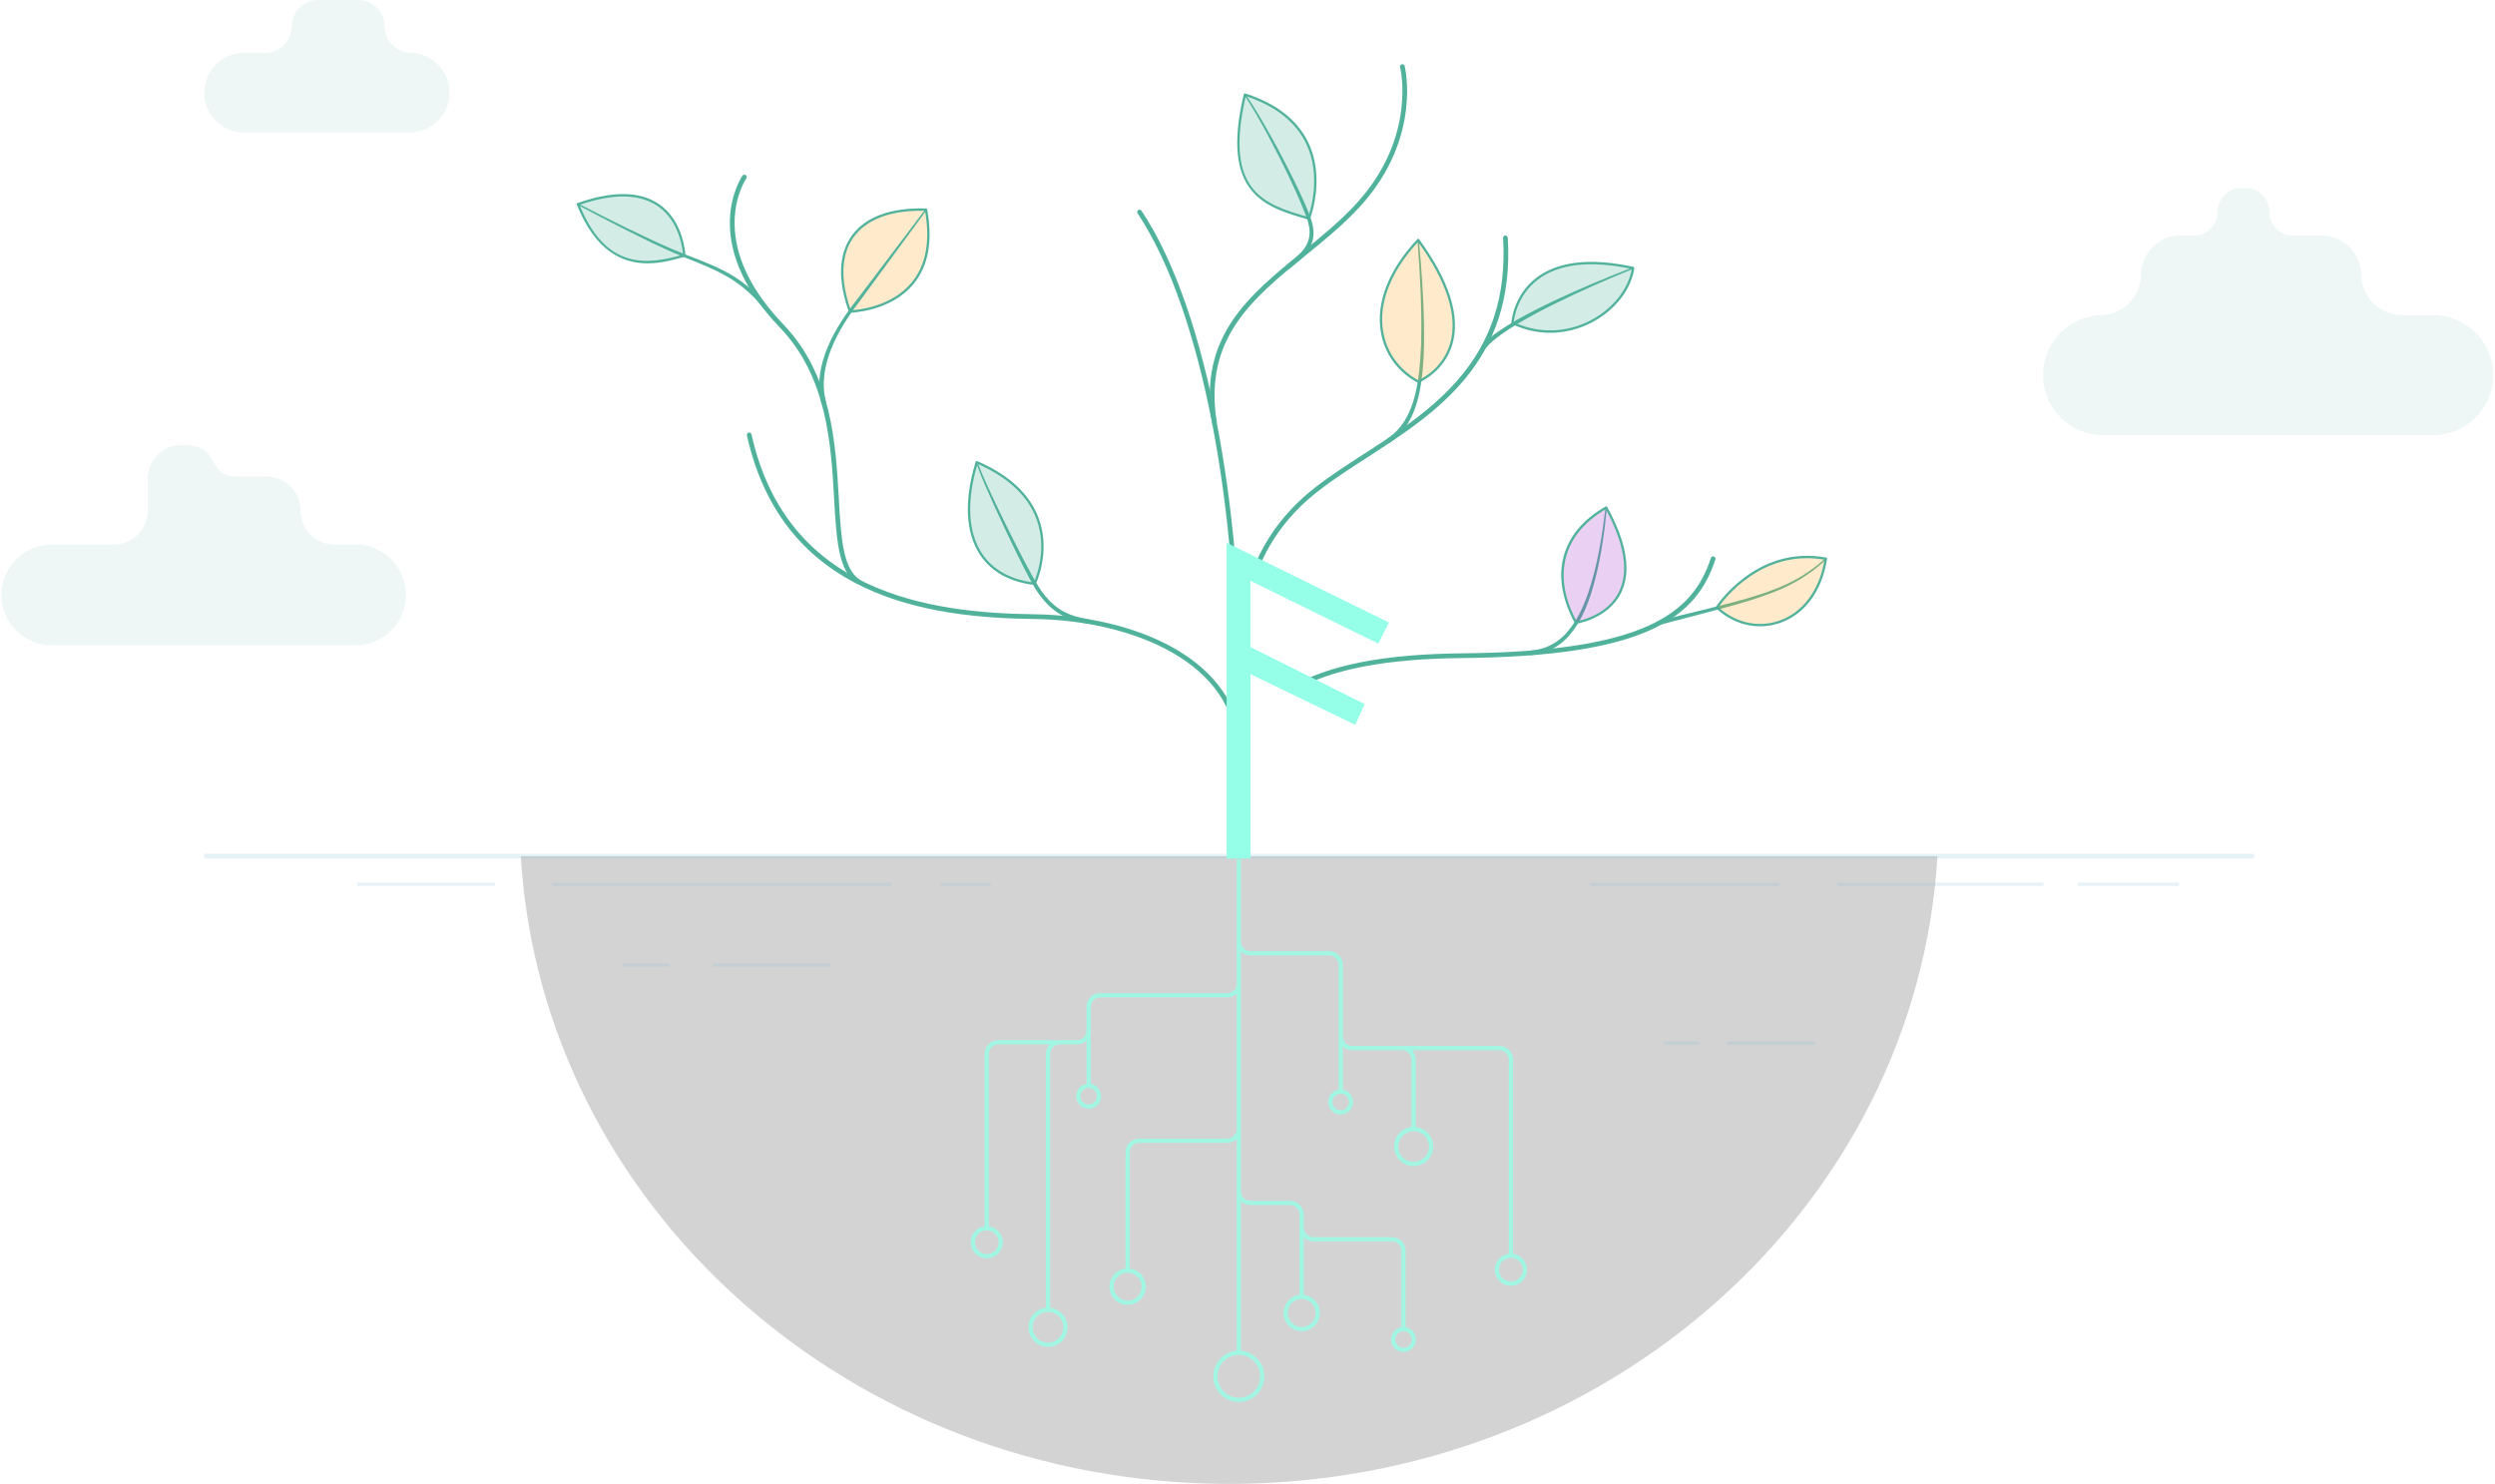
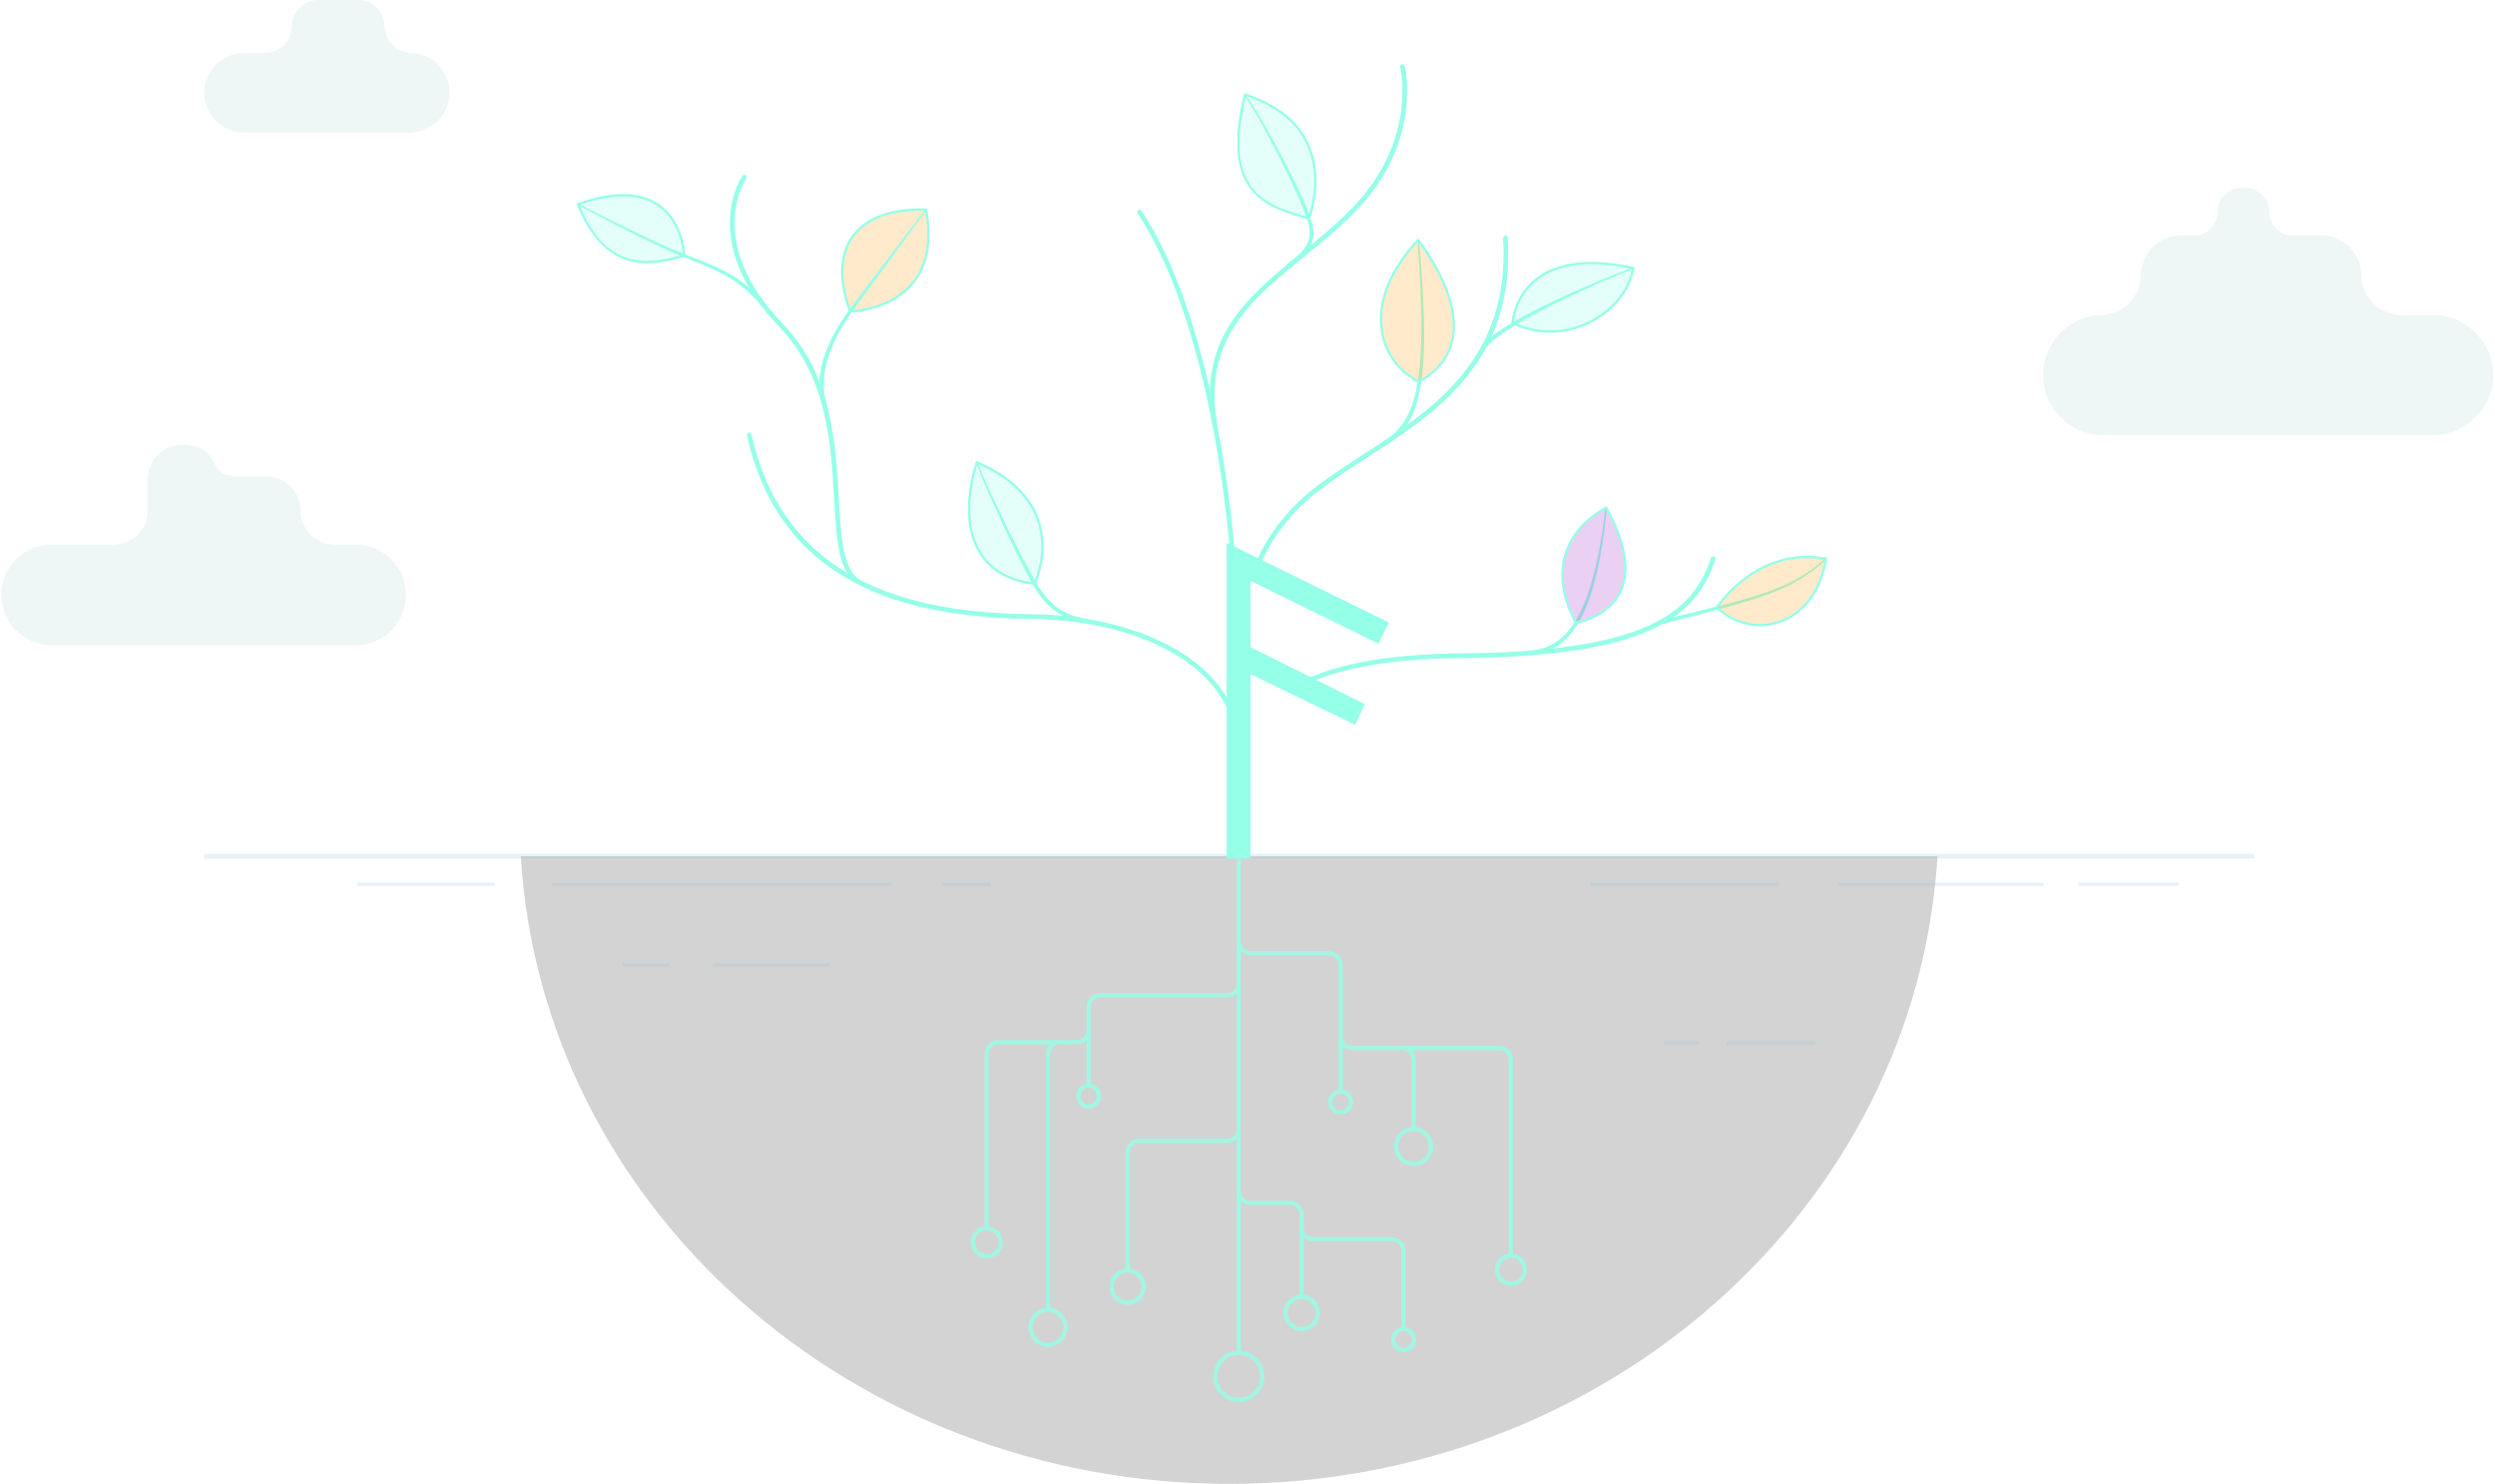
<svg xmlns="http://www.w3.org/2000/svg" width="1182" height="703" viewBox="0 0 1182 703" fill="none">
-   <path opacity="0.2" d="M246.724 405.645C256.688 571.435 403.108 703 582.296 703C761.483 703 907.902 571.437 917.868 405.645H246.724Z" fill="#222221" />
-   <path opacity="0.1" d="M168.567 257.993H158.463C149.591 257.993 142.401 250.781 142.401 241.887C142.401 232.993 135.209 225.781 126.339 225.781H112.421C96.499 225.781 106.276 210.796 86.035 210.796C77.165 210.796 69.973 218.006 69.973 226.902V241.887C69.973 250.783 62.781 257.993 53.911 257.993H24.432C11.306 257.993 0.663 268.664 0.663 281.827C0.663 294.991 11.306 305.662 24.432 305.662H168.566C181.693 305.662 192.335 294.99 192.335 281.827C192.337 268.664 181.694 257.993 168.567 257.993Z" fill="#51B29C" />
-   <path opacity="0.1" d="M1152.76 149.242H1137.85C1127.23 149.242 1118.62 140.61 1118.62 129.961L1118.6 129.98C1118.37 119.805 1110.02 111.546 1099.82 111.546H1084.34C1079.06 110.45 1075.09 105.761 1075.09 100.142L1075.07 100.153C1074.94 94.004 1069.89 89.014 1063.73 89.014H1061.93C1055.77 89.014 1050.72 94.004 1050.59 100.153L1050.58 100.142C1050.58 105.763 1046.61 110.45 1041.33 111.546H1033.08C1022.88 111.546 1014.53 119.805 1014.31 129.98L1014.28 129.961C1014.28 140.61 1005.68 149.242 995.057 149.242H996.256C980.645 149.242 967.87 162.05 967.87 177.706C967.87 193.36 980.645 206.17 996.256 206.17H1152.76C1168.37 206.17 1181.15 193.361 1181.15 177.706C1181.14 162.05 1168.37 149.242 1152.76 149.242Z" fill="#51B29C" />
-   <path opacity="0.1" d="M115.577 25.009H125.471C132.516 25.009 138.227 19.282 138.227 12.217L138.241 12.23C138.389 5.478 143.93 0 150.696 0H169.74C176.506 0 182.048 5.478 182.197 12.23L182.211 12.217C182.211 19.282 187.922 25.009 194.967 25.009H194.172C204.529 25.009 213.003 33.506 213.003 43.892C213.003 54.278 204.529 62.775 194.172 62.775H115.577C105.22 62.775 96.746 54.278 96.746 43.892C96.746 33.506 105.22 25.009 115.577 25.009Z" fill="#51B29C" />
-   <path d="M587.046 406.766C586.427 406.766 585.927 406.265 585.927 405.645V356.485C585.927 313.837 536.086 293.81 489.777 293.252C439.602 292.647 370.92 282.975 353.853 206.297C353.719 205.693 354.098 205.093 354.7 204.959C355.303 204.818 355.9 205.204 356.034 205.808C372.755 280.935 440.387 290.414 489.803 291.011C537.176 291.581 588.164 312.315 588.164 356.485V405.645C588.164 406.265 587.662 406.766 587.046 406.766Z" fill="#51B29C" />
-   <path d="M406.576 276.62C406.362 276.62 406.146 276.559 405.953 276.429C397.099 270.46 396.243 255.361 395.156 236.244C393.696 210.522 391.877 178.512 369.485 155.204C330.209 114.324 351.534 83.528 351.753 83.223C352.114 82.722 352.809 82.608 353.311 82.968C353.811 83.329 353.926 84.028 353.568 84.531C353.36 84.823 333.171 114.176 371.093 153.649C394.062 177.556 395.905 210.027 397.386 236.118C398.437 254.613 399.266 269.222 407.199 274.569C407.712 274.914 407.848 275.611 407.502 276.124C407.289 276.446 406.936 276.62 406.576 276.62Z" fill="#51B29C" />
-   <path d="M714.309 112.627C714.273 112.008 713.73 111.554 713.126 111.575C712.51 111.613 712.041 112.143 712.079 112.761C715.542 170.255 678.741 194.024 646.272 214.993C637.923 220.386 630.038 225.479 623.001 230.979C607.237 243.304 597.992 257.498 592.592 272.488C593.417 272.527 594.175 272.671 594.86 272.91C600.162 258.378 609.16 244.644 624.376 232.749C631.333 227.309 639.18 222.241 647.483 216.879C680.466 195.577 717.853 171.431 714.309 112.627Z" fill="#51B29C" />
-   <path d="M811.926 263.638C811.332 263.445 810.709 263.77 810.518 264.359C801.935 290.897 778.618 308.731 692.726 309.517C655.519 309.857 628.897 315.111 611.558 325.543C612.264 325.959 612.867 326.487 613.367 327.091C630.359 317.123 656.395 312.091 692.747 311.757C779.973 310.96 803.761 292.508 812.642 265.05C812.835 264.46 812.513 263.829 811.926 263.638Z" fill="#51B29C" />
-   <path d="M586.435 320.895H586.432C585.814 320.893 585.316 320.39 585.317 319.772C585.53 245.945 571.266 149.689 538.925 101.067C538.583 100.553 538.722 99.856 539.234 99.514C539.747 99.173 540.444 99.309 540.783 99.824C573.384 148.837 587.765 245.611 587.552 319.778C587.552 320.395 587.052 320.895 586.435 320.895Z" fill="#51B29C" />
-   <path d="M575.34 201.239C574.801 201.239 574.326 200.847 574.238 200.296C567.669 159.416 591.585 139.998 616.906 119.44C625.947 112.098 635.296 104.509 643.093 95.867C671.329 64.572 663.38 32.153 663.298 31.83C663.142 31.231 663.502 30.619 664.1 30.464C664.686 30.306 665.306 30.665 665.461 31.265C665.549 31.601 673.831 65.142 644.751 97.371C636.838 106.141 627.421 113.787 618.313 121.183C593.509 141.32 570.084 160.343 576.446 199.941C576.544 200.551 576.129 201.127 575.52 201.226C575.46 201.234 575.4 201.239 575.34 201.239Z" fill="#51B29C" />
-   <path d="M786.101 294.015L806.803 288.937C813.697 287.242 820.587 285.538 827.396 283.576C834.197 281.602 840.931 279.364 847.307 276.313C853.662 273.231 859.573 269.247 864.793 264.458C864.931 264.332 865.142 264.341 865.268 264.477C865.391 264.613 865.383 264.824 865.251 264.95C860.062 269.861 854.133 273.995 847.746 277.212C841.34 280.398 834.577 282.76 827.773 284.849C820.959 286.927 814.08 288.739 807.207 290.542L786.595 295.937L786.585 295.938C786.057 296.076 785.518 295.76 785.379 295.23C785.242 294.7 785.557 294.159 786.085 294.02C786.088 294.019 786.098 294.015 786.101 294.015Z" fill="#51B29C" />
+   <path opacity="0.2" d="M246.725 405.645C256.689 571.435 403.109 703 582.297 703C761.484 703 907.903 571.437 917.869 405.645H246.725Z" fill="#222221" />
+   <path opacity="0.1" d="M168.568 257.993H158.464C149.592 257.993 142.402 250.781 142.402 241.887C142.402 232.993 135.21 225.781 126.34 225.781H112.422C96.5 225.781 106.277 210.796 86.036 210.796C77.166 210.796 69.974 218.006 69.974 226.902V241.887C69.974 250.783 62.782 257.993 53.912 257.993H24.433C11.307 257.993 0.664 268.664 0.664 281.827C0.664 294.991 11.307 305.662 24.433 305.662H168.567C181.694 305.662 192.336 294.99 192.336 281.827C192.338 268.664 181.695 257.993 168.568 257.993Z" fill="#51B29C" />
+   <path opacity="0.1" d="M1152.76 149.242H1137.85C1127.23 149.242 1118.62 140.61 1118.62 129.961L1118.6 129.98C1118.37 119.805 1110.02 111.546 1099.83 111.546H1084.34C1079.06 110.45 1075.09 105.761 1075.09 100.142L1075.08 100.153C1074.94 94.004 1069.89 89.014 1063.73 89.014H1061.93C1055.77 89.014 1050.73 94.004 1050.59 100.153L1050.58 100.142C1050.58 105.763 1046.61 110.45 1041.33 111.546H1033.08C1022.88 111.546 1014.53 119.805 1014.31 129.98L1014.29 129.961C1014.29 140.61 1005.68 149.242 995.058 149.242H996.257C980.646 149.242 967.871 162.05 967.871 177.706C967.871 193.36 980.646 206.17 996.257 206.17H1152.76C1168.37 206.17 1181.15 193.361 1181.15 177.706C1181.15 162.05 1168.37 149.242 1152.76 149.242Z" fill="#51B29C" />
+   <path opacity="0.1" d="M115.579 25.009H125.473C132.518 25.009 138.229 19.282 138.229 12.217L138.243 12.23C138.391 5.478 143.932 0 150.698 0H169.742C176.508 0 182.05 5.478 182.199 12.23L182.213 12.217C182.213 19.282 187.924 25.009 194.969 25.009H194.174C204.531 25.009 213.005 33.506 213.005 43.892C213.005 54.278 204.531 62.775 194.174 62.775H115.579C105.222 62.775 96.748 54.278 96.748 43.892C96.748 33.506 105.222 25.009 115.579 25.009Z" fill="#51B29C" />
+   <path d="M587.046 406.766C586.427 406.766 585.927 406.265 585.927 405.645V356.485C585.927 313.837 536.086 293.81 489.777 293.252C439.602 292.647 370.92 282.975 353.853 206.297C353.719 205.693 354.098 205.093 354.7 204.959C355.303 204.818 355.9 205.204 356.034 205.808C372.755 280.935 440.387 290.414 489.803 291.011C537.176 291.581 588.164 312.315 588.164 356.485V405.645C588.164 406.265 587.662 406.766 587.046 406.766Z" fill="#95FFE7" />
+   <path d="M406.577 276.62C406.363 276.62 406.147 276.559 405.954 276.429C397.1 270.46 396.244 255.361 395.157 236.244C393.697 210.522 391.878 178.512 369.486 155.204C330.21 114.324 351.535 83.528 351.754 83.223C352.115 82.722 352.81 82.608 353.312 82.968C353.812 83.329 353.927 84.028 353.569 84.531C353.361 84.823 333.172 114.176 371.094 153.649C394.063 177.556 395.906 210.027 397.387 236.118C398.438 254.613 399.267 269.222 407.2 274.569C407.713 274.914 407.849 275.611 407.503 276.124C407.29 276.446 406.937 276.62 406.577 276.62Z" fill="#95FFE7" />
+   <path d="M714.311 112.627C714.275 112.008 713.732 111.554 713.128 111.575C712.511 111.613 712.043 112.143 712.081 112.761C715.544 170.255 678.743 194.024 646.274 214.993C637.924 220.386 630.04 225.479 623.003 230.979C607.239 243.304 597.994 257.498 592.594 272.488C593.419 272.527 594.177 272.671 594.862 272.91C600.164 258.378 609.162 244.644 624.378 232.749C631.335 227.309 639.181 222.241 647.485 216.879C680.468 195.577 717.855 171.431 714.311 112.627Z" fill="#95FFE7" />
+   <path d="M811.927 263.638C811.333 263.445 810.71 263.77 810.519 264.359C801.936 290.897 778.619 308.731 692.727 309.517C655.52 309.857 628.898 315.111 611.559 325.543C612.265 325.959 612.868 326.487 613.368 327.091C630.36 317.123 656.396 312.091 692.748 311.757C779.974 310.96 803.762 292.508 812.643 265.05C812.836 264.46 812.514 263.829 811.927 263.638Z" fill="#95FFE7" />
+   <path d="M586.436 320.895H586.433C585.815 320.893 585.317 320.39 585.318 319.772C585.531 245.945 571.267 149.689 538.926 101.067C538.584 100.553 538.723 99.856 539.235 99.514C539.748 99.173 540.445 99.309 540.784 99.824C573.385 148.837 587.766 245.611 587.553 319.778C587.553 320.395 587.053 320.895 586.436 320.895Z" fill="#95FFE7" />
+   <path d="M575.34 201.239C574.801 201.239 574.326 200.847 574.238 200.296C567.669 159.416 591.585 139.998 616.906 119.44C625.947 112.098 635.296 104.509 643.093 95.867C671.329 64.572 663.38 32.153 663.298 31.83C663.142 31.231 663.502 30.619 664.1 30.464C664.686 30.306 665.306 30.665 665.461 31.265C665.549 31.601 673.831 65.142 644.751 97.371C636.838 106.141 627.421 113.787 618.313 121.183C593.509 141.32 570.084 160.343 576.446 199.941C576.544 200.551 576.129 201.127 575.52 201.226C575.46 201.234 575.4 201.239 575.34 201.239Z" fill="#95FFE7" />
+   <path d="M786.102 294.015L806.804 288.937C813.698 287.242 820.588 285.538 827.397 283.576C834.198 281.602 840.932 279.364 847.308 276.313C853.663 273.231 859.574 269.247 864.794 264.458C864.932 264.332 865.143 264.341 865.269 264.477C865.392 264.613 865.384 264.824 865.252 264.95C860.063 269.861 854.134 273.995 847.747 277.212C841.341 280.398 834.578 282.76 827.774 284.849C820.96 286.927 814.081 288.739 807.208 290.542L786.596 295.937L786.586 295.938C786.058 296.076 785.519 295.76 785.38 295.23C785.243 294.7 785.558 294.159 786.086 294.02C786.089 294.019 786.099 294.015 786.102 294.015Z" fill="#95FFE7" />
  <g opacity="0.25">
-     <path d="M813.379 287.783C813.379 287.783 831.939 258.58 865.021 264.704C860.058 296.285 831.048 304.257 813.379 287.783Z" fill="#FFAD31" />
+     <path d="M813.381 287.783C813.381 287.783 831.941 258.58 865.023 264.704C860.06 296.285 831.05 304.257 813.381 287.783Z" fill="#FFAD31" />
  </g>
-   <path d="M833.824 296.72C826.358 296.72 818.991 293.78 812.997 288.192C812.8 288.009 812.762 287.708 812.906 287.481C813.094 287.186 832.037 258.039 865.121 264.152C865.417 264.207 865.618 264.49 865.57 264.791C863.184 279.978 855.046 291.033 843.244 295.122C840.151 296.195 836.978 296.72 833.824 296.72ZM814.111 287.696C822.285 295.105 833.007 297.488 842.88 294.064C854.141 290.163 861.956 279.643 864.381 265.159C834.434 259.945 816.458 284.294 814.111 287.696Z" fill="#51B29C" />
-   <path d="M725.19 308.249C728.546 307.94 731.83 307.085 734.789 305.538C737.722 303.977 740.446 301.902 742.588 299.26C747.073 294.137 749.985 287.721 752.289 281.226C754.508 274.667 756.205 267.914 757.509 261.08C758.202 257.672 758.668 254.22 759.261 250.789L760.605 240.427V240.416C760.63 240.231 760.798 240.101 760.98 240.125C761.162 240.149 761.291 240.315 761.272 240.495L760.111 250.906C759.578 254.359 759.173 257.832 758.536 261.27C757.348 268.161 755.765 274.994 753.632 281.686C751.406 288.319 748.575 294.934 743.949 300.428C741.744 303.242 738.861 305.549 735.707 307.294C732.527 309.03 728.967 310.019 725.408 310.408C724.813 310.474 724.278 310.044 724.214 309.448C724.148 308.853 724.577 308.317 725.17 308.25C725.174 308.25 725.185 308.25 725.19 308.249Z" fill="#51B29C" />
+   <path d="M833.825 296.72C826.359 296.72 818.992 293.78 812.998 288.192C812.801 288.009 812.763 287.708 812.907 287.481C813.095 287.186 832.038 258.039 865.122 264.152C865.418 264.207 865.619 264.49 865.571 264.791C863.185 279.978 855.047 291.033 843.245 295.122C840.152 296.195 836.979 296.72 833.825 296.72ZM814.112 287.696C822.286 295.105 833.008 297.488 842.881 294.064C854.142 290.163 861.957 279.643 864.382 265.159C834.435 259.945 816.459 284.294 814.112 287.696Z" fill="#95FFE7" />
+   <path d="M725.19 308.249C728.546 307.94 731.83 307.085 734.789 305.538C737.722 303.977 740.446 301.902 742.588 299.26C747.073 294.137 749.985 287.721 752.289 281.226C754.508 274.667 756.205 267.914 757.509 261.08C758.202 257.672 758.668 254.22 759.261 250.789L760.605 240.427V240.416C760.63 240.231 760.798 240.101 760.98 240.125C761.162 240.149 761.291 240.315 761.272 240.495L760.111 250.906C759.578 254.359 759.173 257.832 758.536 261.27C757.348 268.161 755.765 274.994 753.632 281.686C751.406 288.319 748.575 294.934 743.949 300.428C741.744 303.242 738.861 305.549 735.707 307.294C732.527 309.03 728.967 310.019 725.408 310.408C724.813 310.474 724.278 310.044 724.214 309.448C724.148 308.853 724.577 308.317 725.17 308.25C725.174 308.25 725.185 308.25 725.19 308.249Z" fill="#95FFE7" />
  <g opacity="0.25">
-     <path d="M746.604 294.975C746.604 294.975 787.659 289.203 760.939 240.462C739.308 252.709 734.813 273.445 746.604 294.975Z" fill="#AA43CE" />
+     <path d="M746.603 294.975C746.603 294.975 787.658 289.203 760.938 240.462C739.307 252.709 734.812 273.445 746.603 294.975Z" fill="#AA43CE" />
  </g>
-   <path d="M746.603 295.535C746.401 295.535 746.212 295.426 746.112 295.244C733.803 272.766 739.242 252.104 760.663 239.973C760.793 239.901 760.947 239.878 761.091 239.923C761.234 239.964 761.356 240.06 761.428 240.192C770.757 257.21 772.94 270.943 767.91 281.007C761.781 293.275 746.832 295.508 746.68 295.53C746.653 295.534 746.628 295.535 746.603 295.535ZM760.72 241.231C740.42 252.994 735.265 272.793 746.903 294.355C749.223 293.925 761.591 291.165 766.914 280.495C771.714 270.878 769.629 257.669 760.72 241.231Z" fill="#51B29C" />
-   <path d="M702.064 163.744C704.373 161.027 707.105 158.944 709.884 156.987C712.677 155.046 715.568 153.287 718.494 151.605C724.362 148.272 730.384 145.256 736.464 142.383C748.643 136.669 761.037 131.48 773.584 126.67C773.756 126.604 773.95 126.691 774.016 126.865C774.081 127.036 773.992 127.229 773.823 127.298C761.392 132.328 749.1 137.739 737.072 143.653C731.068 146.624 725.132 149.737 719.385 153.142C716.522 154.858 713.702 156.646 711.015 158.587C708.348 160.532 705.741 162.631 703.738 165.085L703.706 165.12C703.332 165.58 702.657 165.647 702.2 165.27C701.741 164.894 701.675 164.217 702.049 163.759C702.055 163.757 702.061 163.749 702.064 163.744Z" fill="#51B29C" />
+   <path d="M746.602 295.535C746.4 295.535 746.211 295.426 746.111 295.244C733.802 272.766 739.241 252.104 760.662 239.973C760.792 239.901 760.946 239.878 761.09 239.923C761.233 239.964 761.355 240.06 761.427 240.192C770.756 257.21 772.939 270.943 767.909 281.007C761.78 293.275 746.831 295.508 746.679 295.53C746.652 295.534 746.627 295.535 746.602 295.535ZM760.719 241.231C740.419 252.994 735.264 272.793 746.902 294.355C749.222 293.925 761.59 291.165 766.913 280.495C771.713 270.878 769.628 257.669 760.719 241.231Z" fill="#95FFE7" />
+   <path d="M702.066 163.744C704.375 161.027 707.107 158.944 709.886 156.987C712.679 155.046 715.57 153.287 718.496 151.605C724.364 148.272 730.386 145.256 736.466 142.383C748.645 136.669 761.039 131.48 773.586 126.67C773.758 126.604 773.952 126.691 774.018 126.865C774.083 127.036 773.994 127.229 773.825 127.298C761.394 132.328 749.102 137.739 737.074 143.653C731.07 146.624 725.134 149.737 719.387 153.142C716.524 154.858 713.704 156.646 711.017 158.587C708.35 160.532 705.743 162.631 703.74 165.085L703.708 165.12C703.334 165.58 702.659 165.647 702.202 165.27C701.743 164.894 701.677 164.217 702.05 163.759C702.057 163.757 702.063 163.749 702.066 163.744Z" fill="#95FFE7" />
  <g opacity="0.25">
-     <path d="M716.529 152.993C716.529 152.993 718.482 114.992 773.704 126.985C770.651 147.399 742.568 165.476 716.529 152.993Z" fill="#51B29C" />
+     <path d="M716.531 152.993C716.531 152.993 718.484 114.992 773.706 126.985C770.653 147.399 742.57 165.476 716.531 152.993Z" fill="#95FFE7" />
  </g>
-   <path d="M734.417 157.652C728.24 157.652 722.071 156.27 716.288 153.499C716.085 153.401 715.96 153.191 715.973 152.965C715.979 152.837 716.755 140.12 727.781 131.662C738.046 123.787 753.539 122.03 773.823 126.438C774.111 126.501 774.301 126.776 774.256 127.069C772.755 137.104 765.166 146.879 754.454 152.582C748.113 155.957 741.259 157.652 734.417 157.652ZM717.119 152.652C728.897 158.168 742.291 157.785 753.93 151.59C764.15 146.152 771.438 136.928 773.069 127.42C753.373 123.227 738.365 124.953 728.46 132.55C718.881 139.9 717.335 150.547 717.119 152.652Z" fill="#51B29C" />
-   <path d="M657.262 207.845C660.576 205.552 663.423 202.651 665.514 199.211C667.604 195.775 669.085 191.952 670.145 188.002C672.22 180.067 672.857 171.756 673.22 163.496C673.458 155.214 673.353 146.912 673.02 138.617C672.875 134.469 672.6 130.324 672.397 126.177L671.542 113.746C671.526 113.561 671.663 113.398 671.846 113.383C672.029 113.367 672.192 113.507 672.209 113.689L673.252 126.118C673.518 130.268 673.857 134.413 674.065 138.568C674.526 146.876 674.756 155.201 674.643 163.539C674.401 171.864 673.898 180.255 671.889 188.455C670.859 192.542 669.383 196.564 667.21 200.258C665.043 203.957 661.992 207.155 658.521 209.632L658.512 209.638C658.019 209.988 657.34 209.872 656.99 209.38C656.641 208.889 656.756 208.205 657.247 207.854C657.253 207.851 657.262 207.845 657.262 207.845Z" fill="#51B29C" />
+   <path d="M734.418 157.652C728.241 157.652 722.072 156.27 716.289 153.499C716.086 153.401 715.961 153.191 715.974 152.965C715.98 152.837 716.756 140.12 727.782 131.662C738.047 123.787 753.54 122.03 773.824 126.438C774.112 126.501 774.302 126.776 774.257 127.069C772.756 137.104 765.167 146.879 754.455 152.582C748.114 155.957 741.26 157.652 734.418 157.652ZM717.12 152.652C728.898 158.168 742.292 157.785 753.931 151.59C764.151 146.152 771.439 136.928 773.07 127.42C753.374 123.227 738.366 124.953 728.461 132.55C718.882 139.9 717.336 150.547 717.12 152.652Z" fill="#95FFE7" />
+   <path d="M657.263 207.845C660.577 205.552 663.424 202.651 665.515 199.211C667.605 195.775 669.086 191.952 670.146 188.002C672.221 180.067 672.858 171.756 673.221 163.496C673.459 155.214 673.354 146.912 673.021 138.617C672.876 134.469 672.601 130.324 672.398 126.177L671.543 113.746C671.527 113.561 671.664 113.398 671.847 113.383C672.03 113.367 672.193 113.507 672.21 113.689L673.253 126.118C673.519 130.268 673.858 134.413 674.066 138.568C674.527 146.876 674.757 155.201 674.644 163.539C674.402 171.864 673.899 180.255 671.89 188.455C670.86 192.542 669.384 196.564 667.211 200.258C665.044 203.957 661.993 207.155 658.522 209.632L658.512 209.638C658.02 209.988 657.341 209.872 656.991 209.38C656.642 208.889 656.757 208.205 657.248 207.854C657.254 207.851 657.263 207.845 657.263 207.845Z" fill="#95FFE7" />
  <g opacity="0.25">
-     <path d="M671.877 180.82C671.877 180.82 709.76 165.772 671.877 113.715C645.192 142.04 651.737 169.841 671.877 180.82Z" fill="#FFAD31" />
+     <path d="M671.879 180.82C671.879 180.82 709.762 165.772 671.879 113.715C645.193 142.04 651.739 169.841 671.879 180.82Z" fill="#FFAD31" />
  </g>
-   <path d="M671.878 181.381C671.785 181.381 671.695 181.358 671.612 181.313C661.993 176.069 655.779 167.405 654.113 156.915C651.908 143.031 658.073 127.553 671.471 113.33C671.585 113.209 671.749 113.145 671.913 113.156C672.078 113.166 672.231 113.251 672.329 113.386C686.618 133.022 691.916 149.724 688.077 163.028C684.224 176.384 672.205 181.294 672.083 181.343C672.019 181.369 671.948 181.381 671.878 181.381ZM671.823 114.592C658.988 128.418 653.094 143.365 655.217 156.738C656.815 166.789 662.739 175.111 671.908 180.197C673.578 179.447 683.614 174.5 687.009 162.697C690.702 149.868 685.592 133.686 671.823 114.592Z" fill="#51B29C" />
+   <path d="M671.879 181.381C671.786 181.381 671.696 181.358 671.613 181.313C661.994 176.069 655.78 167.405 654.114 156.915C651.909 143.031 658.074 127.553 671.472 113.33C671.586 113.209 671.75 113.145 671.914 113.156C672.079 113.166 672.232 113.251 672.33 113.386C686.619 133.022 691.917 149.724 688.078 163.028C684.225 176.384 672.206 181.294 672.084 181.343C672.02 181.369 671.949 181.381 671.879 181.381ZM671.824 114.592C658.989 128.418 653.095 143.365 655.218 156.738C656.816 166.789 662.74 175.111 671.909 180.197C673.579 179.447 683.615 174.5 687.01 162.697C690.703 149.868 685.593 133.686 671.824 114.592Z" fill="#95FFE7" />
  <g opacity="0.25">
-     <path d="M620.08 103.507C620.08 103.507 637.447 60.127 589.787 44.816C578.772 91.259 598.783 97.384 620.08 103.507Z" fill="#51B29C" />
+     <path d="M620.082 103.507C620.082 103.507 637.449 60.127 589.789 44.816C578.774 91.259 598.785 97.384 620.082 103.507Z" fill="#95FFE7" />
  </g>
-   <path d="M620.08 104.069C620.03 104.069 619.978 104.063 619.926 104.047C599.325 98.121 578.024 91.994 589.244 44.686C589.279 44.534 589.378 44.405 589.514 44.327C589.651 44.251 589.81 44.234 589.958 44.281C604.752 49.034 614.84 56.964 619.945 67.849C627.951 84.923 620.673 103.531 620.599 103.716C620.511 103.933 620.304 104.069 620.08 104.069ZM590.193 45.535C579.614 90.9 598.991 96.856 619.737 102.826C620.792 99.854 626.026 83.444 618.929 68.317C614.027 57.87 604.359 50.207 590.193 45.535Z" fill="#51B29C" />
-   <path d="M609.715 125.383C612.74 122.984 615.812 120.634 617.961 117.648C619.027 116.161 619.798 114.505 620.151 112.737C620.506 110.972 620.479 109.119 620.148 107.294C619.852 105.458 619.222 103.678 618.557 101.868C617.882 100.068 617.161 98.276 616.404 96.495C614.891 92.935 613.3 89.4 611.642 85.896C608.345 78.877 604.853 71.947 601.205 65.102C597.552 58.26 593.746 51.49 589.512 45.004C589.408 44.851 589.449 44.642 589.602 44.538C589.755 44.433 589.963 44.477 590.067 44.628C594.434 51.076 598.355 57.799 602.131 64.594C605.902 71.395 609.513 78.282 612.939 85.27C614.66 88.758 616.317 92.282 617.901 95.845C618.694 97.626 619.453 99.426 620.17 101.251C620.874 103.071 621.582 104.961 621.94 106.965C622.331 108.951 622.408 111.053 622.028 113.106C621.654 115.162 620.773 117.117 619.604 118.799C617.237 122.182 614.067 124.64 611.084 127.099C610.616 127.483 609.927 127.415 609.542 126.947C609.158 126.479 609.226 125.786 609.693 125.402C609.696 125.399 609.701 125.396 609.704 125.393L609.715 125.383Z" fill="#51B29C" />
+   <path d="M620.082 104.069C620.032 104.069 619.98 104.063 619.928 104.047C599.327 98.121 578.026 91.994 589.246 44.686C589.281 44.534 589.38 44.405 589.516 44.327C589.653 44.251 589.812 44.234 589.96 44.281C604.754 49.034 614.842 56.964 619.947 67.849C627.952 84.923 620.675 103.531 620.601 103.716C620.513 103.933 620.306 104.069 620.082 104.069ZM590.195 45.535C579.616 90.9 598.993 96.856 619.739 102.826C620.794 99.854 626.028 83.444 618.931 68.317C614.029 57.87 604.361 50.207 590.195 45.535Z" fill="#95FFE7" />
+   <path d="M609.716 125.383C612.741 122.984 615.813 120.634 617.962 117.648C619.028 116.161 619.799 114.505 620.152 112.737C620.507 110.972 620.48 109.119 620.149 107.294C619.853 105.458 619.223 103.678 618.558 101.868C617.883 100.068 617.162 98.276 616.405 96.495C614.892 92.935 613.301 89.4 611.643 85.896C608.346 78.877 604.854 71.947 601.206 65.102C597.553 58.26 593.747 51.49 589.513 45.004C589.409 44.851 589.45 44.642 589.603 44.538C589.756 44.433 589.964 44.477 590.068 44.628C594.435 51.076 598.356 57.799 602.132 64.594C605.903 71.395 609.514 78.282 612.94 85.27C614.661 88.758 616.318 92.282 617.902 95.845C618.695 97.626 619.454 99.426 620.171 101.251C620.875 103.071 621.583 104.961 621.941 106.965C622.332 108.951 622.409 111.053 622.029 113.106C621.655 115.162 620.774 117.117 619.605 118.799C617.238 122.182 614.068 124.64 611.085 127.099C610.617 127.483 609.927 127.415 609.543 126.947C609.159 126.479 609.227 125.786 609.694 125.402C609.697 125.399 609.702 125.396 609.705 125.393L609.716 125.383Z" fill="#95FFE7" />
  <g opacity="0.25">
-     <path d="M490.133 276.563C490.133 276.563 508.772 238.881 462.747 218.98C452.659 252.167 463.871 273.606 490.133 276.563Z" fill="#51B29C" />
+     <path d="M490.133 276.563C490.133 276.563 508.772 238.881 462.747 218.98C452.659 252.167 463.871 273.606 490.133 276.563Z" fill="#95FFE7" />
  </g>
-   <path d="M490.132 277.123C490.112 277.123 490.091 277.122 490.069 277.12C478.475 275.815 469.542 270.846 464.234 262.749C457.36 252.266 456.662 237.074 462.21 218.817C462.256 218.666 462.366 218.539 462.51 218.473C462.653 218.406 462.82 218.401 462.966 218.466C478.109 225.014 487.923 234.168 492.132 245.675C497.975 261.645 490.705 276.661 490.631 276.812C490.537 277.003 490.342 277.123 490.132 277.123ZM463.1 219.746C457.846 237.405 458.559 252.051 465.169 262.134C470.228 269.85 478.737 274.624 489.795 275.959C490.831 273.631 496.269 260.215 491.078 246.048C487.03 234.992 477.617 226.145 463.1 219.746Z" fill="#51B29C" />
-   <path d="M515.055 295.391C511.1 294.642 507.086 293.604 503.433 291.651C499.76 289.752 496.587 286.973 494.003 283.815C491.37 280.678 489.356 277.111 487.479 273.584C485.588 270.047 483.801 266.469 482.025 262.885C478.492 255.708 475.063 248.487 471.743 241.212C468.472 233.911 465.08 226.682 462.427 219.08C462.366 218.904 462.459 218.713 462.632 218.651C462.804 218.59 462.993 218.68 463.056 218.851L463.066 218.876C465.815 226.322 469.345 233.529 472.734 240.744C476.177 247.947 479.73 255.099 483.38 262.194C485.216 265.735 487.061 269.274 488.999 272.747C490.949 276.217 492.893 279.65 495.431 282.621C497.916 285.614 500.893 288.175 504.329 289.922C507.744 291.722 511.554 292.688 515.415 293.392L515.423 293.394C515.973 293.493 516.338 294.022 516.237 294.574C516.137 295.126 515.611 295.491 515.06 295.39L515.055 295.391Z" fill="#51B29C" />
+   <path d="M490.132 277.123C490.112 277.123 490.091 277.122 490.069 277.12C478.475 275.815 469.542 270.846 464.234 262.749C457.36 252.266 456.662 237.074 462.21 218.817C462.256 218.666 462.366 218.539 462.51 218.473C462.653 218.406 462.82 218.401 462.966 218.466C478.109 225.014 487.923 234.168 492.132 245.675C497.975 261.645 490.705 276.661 490.631 276.812C490.537 277.003 490.342 277.123 490.132 277.123ZM463.1 219.746C457.846 237.405 458.559 252.051 465.169 262.134C470.228 269.85 478.737 274.624 489.795 275.959C490.831 273.631 496.269 260.215 491.078 246.048C487.03 234.992 477.617 226.145 463.1 219.746Z" fill="#95FFE7" />
+   <path d="M515.055 295.391C511.1 294.642 507.086 293.604 503.433 291.651C499.76 289.752 496.587 286.973 494.003 283.815C491.37 280.678 489.356 277.111 487.479 273.584C485.588 270.047 483.801 266.469 482.025 262.885C478.492 255.708 475.063 248.487 471.743 241.212C468.472 233.911 465.08 226.682 462.427 219.08C462.366 218.904 462.459 218.713 462.632 218.651C462.804 218.59 462.993 218.68 463.056 218.851L463.066 218.876C465.815 226.322 469.345 233.529 472.734 240.744C476.177 247.947 479.73 255.099 483.38 262.194C485.216 265.735 487.061 269.274 488.999 272.747C490.949 276.217 492.893 279.65 495.431 282.621C497.916 285.614 500.893 288.175 504.329 289.922C507.744 291.722 511.554 292.688 515.415 293.392L515.423 293.394C515.973 293.493 516.338 294.022 516.237 294.574C516.137 295.126 515.611 295.491 515.06 295.39L515.055 295.391Z" fill="#95FFE7" />
  <g opacity="0.25">
    <path d="M402.698 147.592C402.698 147.592 447.466 147.013 438.7 99.321C406.573 98.355 391.442 116.335 402.698 147.592Z" fill="#FFAD31" />
  </g>
-   <path d="M402.697 148.152C402.462 148.152 402.251 148.003 402.172 147.782C396.784 132.824 397.251 120.332 403.519 111.657C409.977 102.721 422.145 98.252 438.716 98.761C438.98 98.769 439.202 98.959 439.249 99.22C441.983 114.091 439.827 125.954 432.841 134.478C421.964 147.754 402.896 148.151 402.703 148.154L402.697 148.152ZM436.243 99.843C421.308 99.843 410.335 104.132 404.423 112.315C398.434 120.601 397.974 132.593 403.084 147.017C405.84 146.882 422.298 145.584 431.982 133.759C438.674 125.587 440.774 114.187 438.227 99.868C437.56 99.853 436.899 99.843 436.243 99.843Z" fill="#51B29C" />
-   <path d="M389.086 190.796C387.989 186.328 387.859 181.669 388.5 177.171C389.132 172.665 390.476 168.313 392.228 164.176C395.75 155.887 400.847 148.427 406.32 141.503L438.431 99.119C438.543 98.97 438.754 98.942 438.901 99.054C439.048 99.165 439.074 99.376 438.966 99.524L407.522 142.353C402.131 149.389 397.259 156.784 393.957 164.895C390.665 172.925 389.072 181.898 391.288 190.235C391.45 190.842 391.089 191.467 390.482 191.629C389.875 191.791 389.253 191.43 389.091 190.821C389.091 190.817 389.088 190.801 389.086 190.796Z" fill="#51B29C" />
+   <path d="M402.698 148.152C402.463 148.152 402.252 148.003 402.173 147.782C396.785 132.824 397.252 120.332 403.52 111.657C409.978 102.721 422.146 98.252 438.717 98.761C438.981 98.769 439.203 98.959 439.25 99.22C441.984 114.091 439.828 125.954 432.842 134.478C421.965 147.754 402.897 148.151 402.704 148.154L402.698 148.152ZM436.244 99.843C421.309 99.843 410.336 104.132 404.424 112.315C398.435 120.601 397.975 132.593 403.085 147.017C405.841 146.882 422.299 145.584 431.983 133.759C438.675 125.587 440.775 114.187 438.228 99.868C437.561 99.853 436.9 99.843 436.244 99.843Z" fill="#95FFE7" />
+   <path d="M389.086 190.796C387.989 186.328 387.859 181.669 388.5 177.171C389.132 172.665 390.476 168.313 392.228 164.176C395.75 155.887 400.847 148.427 406.32 141.503L438.431 99.119C438.543 98.97 438.754 98.942 438.901 99.054C439.048 99.165 439.074 99.376 438.966 99.524L407.522 142.353C402.131 149.389 397.259 156.784 393.957 164.895C390.665 172.925 389.072 181.898 391.288 190.235C391.45 190.842 391.089 191.467 390.482 191.629C389.875 191.791 389.253 191.43 389.091 190.821C389.091 190.817 389.088 190.801 389.086 190.796Z" fill="#95FFE7" />
  <g opacity="0.25">
-     <path d="M324.15 121.104C324.15 121.104 323.059 79.399 273.79 96.74C286.8 129.263 307.398 125.903 324.15 121.104Z" fill="#51B29C" />
+     <path d="M324.151 121.104C324.151 121.104 323.06 79.399 273.791 96.74C286.801 129.263 307.399 125.903 324.151 121.104Z" fill="#95FFE7" />
  </g>
-   <path d="M306.789 124.758C295.213 124.758 282.241 119.372 273.27 96.949C273.213 96.807 273.216 96.648 273.279 96.509C273.342 96.37 273.459 96.263 273.604 96.212C290.257 90.348 303.282 90.539 312.308 96.78C324.151 104.966 324.703 120.93 324.707 121.089C324.714 121.345 324.548 121.573 324.302 121.643C319.602 122.989 313.424 124.758 306.789 124.758ZM274.528 97.076C287.103 127.926 306.379 125.56 323.567 120.686C323.389 118.124 321.971 104.811 311.667 97.695C303.051 91.746 290.559 91.539 274.528 97.076Z" fill="#51B29C" />
-   <path d="M361.237 145.465C356.015 138.953 349.511 133.574 342.101 129.712C334.714 125.767 326.732 123.05 318.952 119.671C311.202 116.274 303.641 112.514 296.097 108.727C288.565 104.914 281.076 101.021 273.634 97.039C273.47 96.951 273.408 96.748 273.496 96.584C273.583 96.421 273.785 96.359 273.947 96.445C281.433 100.327 288.968 104.121 296.54 107.833C304.122 111.518 311.725 115.178 319.472 118.454C327.2 121.698 335.288 124.333 342.865 128.252C350.481 132.09 357.326 137.599 362.757 144.208L362.767 144.221C363.114 144.641 363.054 145.263 362.634 145.611C362.215 145.957 361.593 145.897 361.248 145.476C361.243 145.473 361.237 145.465 361.237 145.465Z" fill="#51B29C" />
-   <path d="M968.13 418.131H870.409V419.7H968.13V418.131Z" fill="#86C2D7" fill-opacity="0.2" />
-   <path d="M1067.84 404.524H96.747V406.766H1067.84V404.524Z" fill="#86C2D7" fill-opacity="0.2" />
-   <path d="M1032.26 418.131H984.416V419.7H1032.26V418.131Z" fill="#86C2D7" fill-opacity="0.2" />
-   <path d="M842.924 418.131H753.348V419.7H842.924V418.131Z" fill="#86C2D7" fill-opacity="0.2" />
-   <path d="M469.348 418.131H445.936V419.7H469.348V418.131Z" fill="#86C2D7" fill-opacity="0.2" />
-   <path d="M422.523 418.131H261.69V419.7H422.523V418.131Z" fill="#86C2D7" fill-opacity="0.2" />
-   <path d="M234.433 418.131H169.244V419.7H234.433V418.131Z" fill="#86C2D7" fill-opacity="0.2" />
-   <path d="M317.168 456.408H295.028V457.977H317.168V456.408Z" fill="#86C2D7" fill-opacity="0.2" />
-   <path d="M393.51 456.408H337.779V457.977H393.51V456.408Z" fill="#86C2D7" fill-opacity="0.2" />
-   <path d="M805.008 493.386H788.213V494.955H805.008V493.386Z" fill="#86C2D7" fill-opacity="0.2" />
-   <path d="M859.976 493.386H817.985V494.955H859.976V493.386Z" fill="#86C2D7" fill-opacity="0.2" />
-   <path d="M581.112 257.156V406.766H592.446V319.384L642.055 343.419L646.514 333.545L592.384 306.53V275.167L652.955 304.915L658.032 294.915L581.112 257.156Z" fill="#95FFE7" />
-   <path d="M586.887 407.203V466.022M521.216 471.525H581.401M586.887 466.024C586.887 469.062 584.43 471.526 581.401 471.526M515.729 514.412V477.027C515.729 473.987 518.186 471.526 521.216 471.526M534.21 601.936C530.01 601.936 526.605 605.351 526.605 609.562C526.605 613.776 530.01 617.19 534.21 617.19C538.412 617.19 541.817 613.776 541.817 609.562C541.817 605.351 538.41 601.936 534.21 601.936ZM534.21 601.936V545.927C534.21 542.887 536.668 540.425 539.697 540.425M539.697 540.423H581.401M586.887 534.923C586.887 537.961 584.43 540.425 581.401 540.425M467.473 581.88C463.817 581.88 460.854 584.851 460.854 588.517C460.854 592.183 463.817 595.155 467.473 595.155C471.129 595.155 474.092 592.183 474.092 588.517C474.092 584.85 471.129 581.878 467.473 581.88ZM467.473 581.88V499.282M472.96 493.78H510.241M515.729 488.278C515.729 491.317 513.272 493.78 510.242 493.78M586.887 640.908V461.387M467.473 499.283C467.473 496.244 469.93 493.781 472.96 493.781M496.488 620.537C491.928 620.537 488.233 624.242 488.233 628.814C488.233 633.383 491.928 637.09 496.488 637.09C501.046 637.09 504.741 633.385 504.741 628.814C504.741 624.242 501.046 620.537 496.488 620.537ZM496.488 620.537V499.283C496.488 496.244 498.943 493.781 501.975 493.781M629.657 451.624H592.374C589.346 451.624 586.887 449.162 586.887 446.122M635.142 517.162V457.126M635.142 457.128C635.142 454.088 632.685 451.626 629.655 451.626M664.917 629.675C667.625 629.675 669.822 631.876 669.822 634.592C669.822 637.307 667.625 639.51 664.917 639.51C662.209 639.51 660.012 637.309 660.012 634.592C660.012 631.878 662.209 629.675 664.917 629.675ZM664.917 629.675V592.605C664.917 589.566 662.46 587.103 659.43 587.103M659.43 587.102H622.15C619.12 587.102 616.663 584.639 616.663 581.6M611.174 569.898H592.374C589.346 569.898 586.887 567.436 586.887 564.396M616.663 614.413V575.402C616.663 572.362 614.205 569.9 611.176 569.9M715.782 594.907C719.437 594.907 722.4 597.878 722.4 601.544C722.4 605.21 719.437 608.182 715.782 608.182C712.126 608.182 709.163 605.21 709.163 601.544C709.163 597.878 712.126 594.907 715.782 594.907ZM715.782 594.907V502.034C715.782 498.994 713.324 496.531 710.295 496.531H640.631M635.142 491.028C635.142 494.068 637.601 496.53 640.629 496.53M669.709 534.897V502.034C669.709 498.994 667.252 496.531 664.222 496.531M520.634 519.331C520.634 522.048 518.437 524.249 515.729 524.249C513.021 524.249 510.824 522.046 510.824 519.331C510.824 516.615 513.02 514.414 515.729 514.414C518.439 514.414 520.634 516.614 520.634 519.331ZM598.002 652.05C598.002 658.205 593.027 663.195 586.887 663.195C580.751 663.195 575.775 658.205 575.775 652.05C575.775 645.895 580.751 640.906 586.887 640.906C593.026 640.908 598.002 645.896 598.002 652.05ZM630.239 522.082C630.239 524.8 632.436 526.999 635.142 526.999C637.852 526.999 640.047 524.798 640.047 522.082C640.047 519.367 637.85 517.164 635.142 517.164C632.436 517.162 630.239 519.365 630.239 522.082ZM609.056 622.039C609.056 626.251 612.461 629.665 616.661 629.665C620.861 629.665 624.266 626.251 624.266 622.039C624.266 617.827 620.861 614.413 616.661 614.413C612.461 614.413 609.056 617.827 609.056 622.039ZM661.455 543.177C661.455 547.749 665.151 551.453 669.709 551.453C674.267 551.453 677.964 547.747 677.964 543.177C677.964 538.606 674.267 534.899 669.709 534.899C665.151 534.899 661.455 538.605 661.455 543.177Z" stroke="#95FFE7" stroke-opacity="0.8" stroke-width="2" stroke-miterlimit="10" />
+   <path d="M306.79 124.758C295.214 124.758 282.242 119.372 273.271 96.949C273.214 96.807 273.217 96.648 273.28 96.509C273.343 96.37 273.46 96.263 273.605 96.212C290.258 90.348 303.283 90.539 312.309 96.78C324.152 104.966 324.704 120.93 324.708 121.089C324.715 121.345 324.549 121.573 324.303 121.643C319.603 122.989 313.425 124.758 306.79 124.758ZM274.529 97.076C287.104 127.926 306.38 125.56 323.568 120.686C323.39 118.124 321.972 104.811 311.668 97.695C303.052 91.746 290.56 91.539 274.529 97.076Z" fill="#95FFE7" />
+   <path d="M361.238 145.465C356.016 138.953 349.512 133.574 342.102 129.712C334.715 125.767 326.733 123.05 318.953 119.671C311.203 116.274 303.642 112.514 296.098 108.727C288.566 104.914 281.077 101.021 273.635 97.039C273.471 96.951 273.409 96.748 273.497 96.584C273.584 96.421 273.786 96.359 273.948 96.445C281.434 100.327 288.969 104.121 296.541 107.833C304.123 111.518 311.726 115.178 319.473 118.454C327.201 121.698 335.289 124.333 342.866 128.252C350.482 132.09 357.327 137.599 362.758 144.208L362.768 144.221C363.115 144.641 363.055 145.263 362.635 145.611C362.216 145.957 361.594 145.897 361.249 145.476C361.244 145.473 361.238 145.465 361.238 145.465Z" fill="#95FFE7" />
+   <path d="M968.131 418.131H870.41V419.7H968.131V418.131Z" fill="#86C2D7" fill-opacity="0.2" />
+   <path d="M1067.85 404.524H96.748V406.766H1067.85V404.524Z" fill="#86C2D7" fill-opacity="0.2" />
+   <path d="M1032.26 418.131H984.418V419.7H1032.26V418.131Z" fill="#86C2D7" fill-opacity="0.2" />
+   <path d="M842.926 418.131H753.35V419.7H842.926V418.131Z" fill="#86C2D7" fill-opacity="0.2" />
+   <path d="M469.35 418.131H445.938V419.7H469.35V418.131Z" fill="#86C2D7" fill-opacity="0.2" />
+   <path d="M422.524 418.131H261.691V419.7H422.524V418.131Z" fill="#86C2D7" fill-opacity="0.2" />
+   <path d="M234.435 418.131H169.246V419.7H234.435V418.131Z" fill="#86C2D7" fill-opacity="0.2" />
+   <path d="M317.169 456.408H295.029V457.977H317.169V456.408Z" fill="#86C2D7" fill-opacity="0.2" />
+   <path d="M393.512 456.408H337.781V457.977H393.512V456.408Z" fill="#86C2D7" fill-opacity="0.2" />
+   <path d="M805.01 493.386H788.215V494.955H805.01V493.386Z" fill="#86C2D7" fill-opacity="0.2" />
+   <path d="M859.975 493.386H817.984V494.955H859.975V493.386Z" fill="#86C2D7" fill-opacity="0.2" />
+   <path d="M581.113 257.156V406.766H592.447V319.384L642.056 343.419L646.515 333.545L592.385 306.53V275.167L652.956 304.915L658.033 294.915L581.113 257.156Z" fill="#95FFE7" />
+   <path d="M586.889 407.203V466.022M521.218 471.525H581.402M586.889 466.024C586.889 469.062 584.432 471.526 581.402 471.526M515.731 514.412V477.027C515.731 473.987 518.188 471.526 521.218 471.526M534.212 601.936C530.012 601.936 526.607 605.351 526.607 609.562C526.607 613.776 530.012 617.19 534.212 617.19C538.414 617.19 541.819 613.776 541.819 609.562C541.819 605.351 538.412 601.936 534.212 601.936ZM534.212 601.936V545.927C534.212 542.887 536.669 540.425 539.699 540.425M539.699 540.423H581.402M586.889 534.923C586.889 537.961 584.432 540.425 581.402 540.425M467.475 581.88C463.819 581.88 460.855 584.851 460.855 588.517C460.855 592.183 463.819 595.155 467.475 595.155C471.131 595.155 474.094 592.183 474.094 588.517C474.094 584.85 471.131 581.878 467.475 581.88ZM467.475 581.88V499.282M472.962 493.78H510.243M515.731 488.278C515.731 491.317 513.274 493.78 510.244 493.78M586.889 640.908V461.387M467.475 499.283C467.475 496.244 469.932 493.781 472.962 493.781M496.49 620.537C491.93 620.537 488.235 624.242 488.235 628.814C488.235 633.383 491.93 637.09 496.49 637.09C501.048 637.09 504.743 633.385 504.743 628.814C504.743 624.242 501.048 620.537 496.49 620.537ZM496.49 620.537V499.283C496.49 496.244 498.945 493.781 501.977 493.781M629.659 451.624H592.376C589.348 451.624 586.889 449.162 586.889 446.122M635.144 517.162V457.126M635.144 457.128C635.144 454.088 632.687 451.626 629.657 451.626M664.919 629.675C667.627 629.675 669.824 631.876 669.824 634.591C669.824 637.307 667.627 639.51 664.919 639.51C662.211 639.51 660.014 637.309 660.014 634.591C660.014 631.878 662.211 629.675 664.919 629.675ZM664.919 629.675V592.605C664.919 589.566 662.462 587.103 659.432 587.103M659.432 587.102H622.151C619.122 587.102 616.665 584.639 616.665 581.6M611.176 569.898H592.376C589.348 569.898 586.889 567.436 586.889 564.396M616.665 614.413V575.402C616.665 572.362 614.207 569.9 611.178 569.9M715.784 594.906C719.439 594.906 722.402 597.878 722.402 601.544C722.402 605.21 719.439 608.182 715.784 608.182C712.128 608.182 709.165 605.21 709.165 601.544C709.165 597.878 712.128 594.906 715.784 594.906ZM715.784 594.906V502.034C715.784 498.994 713.325 496.531 710.297 496.531H640.633M635.144 491.028C635.144 494.067 637.603 496.53 640.631 496.53M669.711 534.897V502.034C669.711 498.994 667.254 496.531 664.224 496.531M520.636 519.331C520.636 522.048 518.439 524.249 515.731 524.249C513.023 524.249 510.826 522.046 510.826 519.331C510.826 516.615 513.022 514.414 515.731 514.414C518.441 514.414 520.636 516.614 520.636 519.331ZM598.004 652.05C598.004 658.205 593.029 663.195 586.889 663.195C580.753 663.195 575.777 658.205 575.777 652.05C575.777 645.895 580.753 640.906 586.889 640.906C593.028 640.908 598.004 645.896 598.004 652.05ZM630.241 522.082C630.241 524.799 632.438 526.999 635.144 526.999C637.854 526.999 640.049 524.798 640.049 522.082C640.049 519.367 637.852 517.164 635.144 517.164C632.438 517.162 630.241 519.365 630.241 522.082ZM609.058 622.039C609.058 626.251 612.463 629.665 616.663 629.665C620.863 629.665 624.268 626.251 624.268 622.039C624.268 617.827 620.863 614.413 616.663 614.413C612.463 614.413 609.058 617.827 609.058 622.039ZM661.457 543.177C661.457 547.749 665.153 551.453 669.711 551.453C674.269 551.453 677.966 547.747 677.966 543.177C677.966 538.606 674.269 534.899 669.711 534.899C665.153 534.899 661.457 538.605 661.457 543.177Z" stroke="#95FFE7" stroke-opacity="0.8" stroke-width="2" stroke-miterlimit="10" />
</svg>
